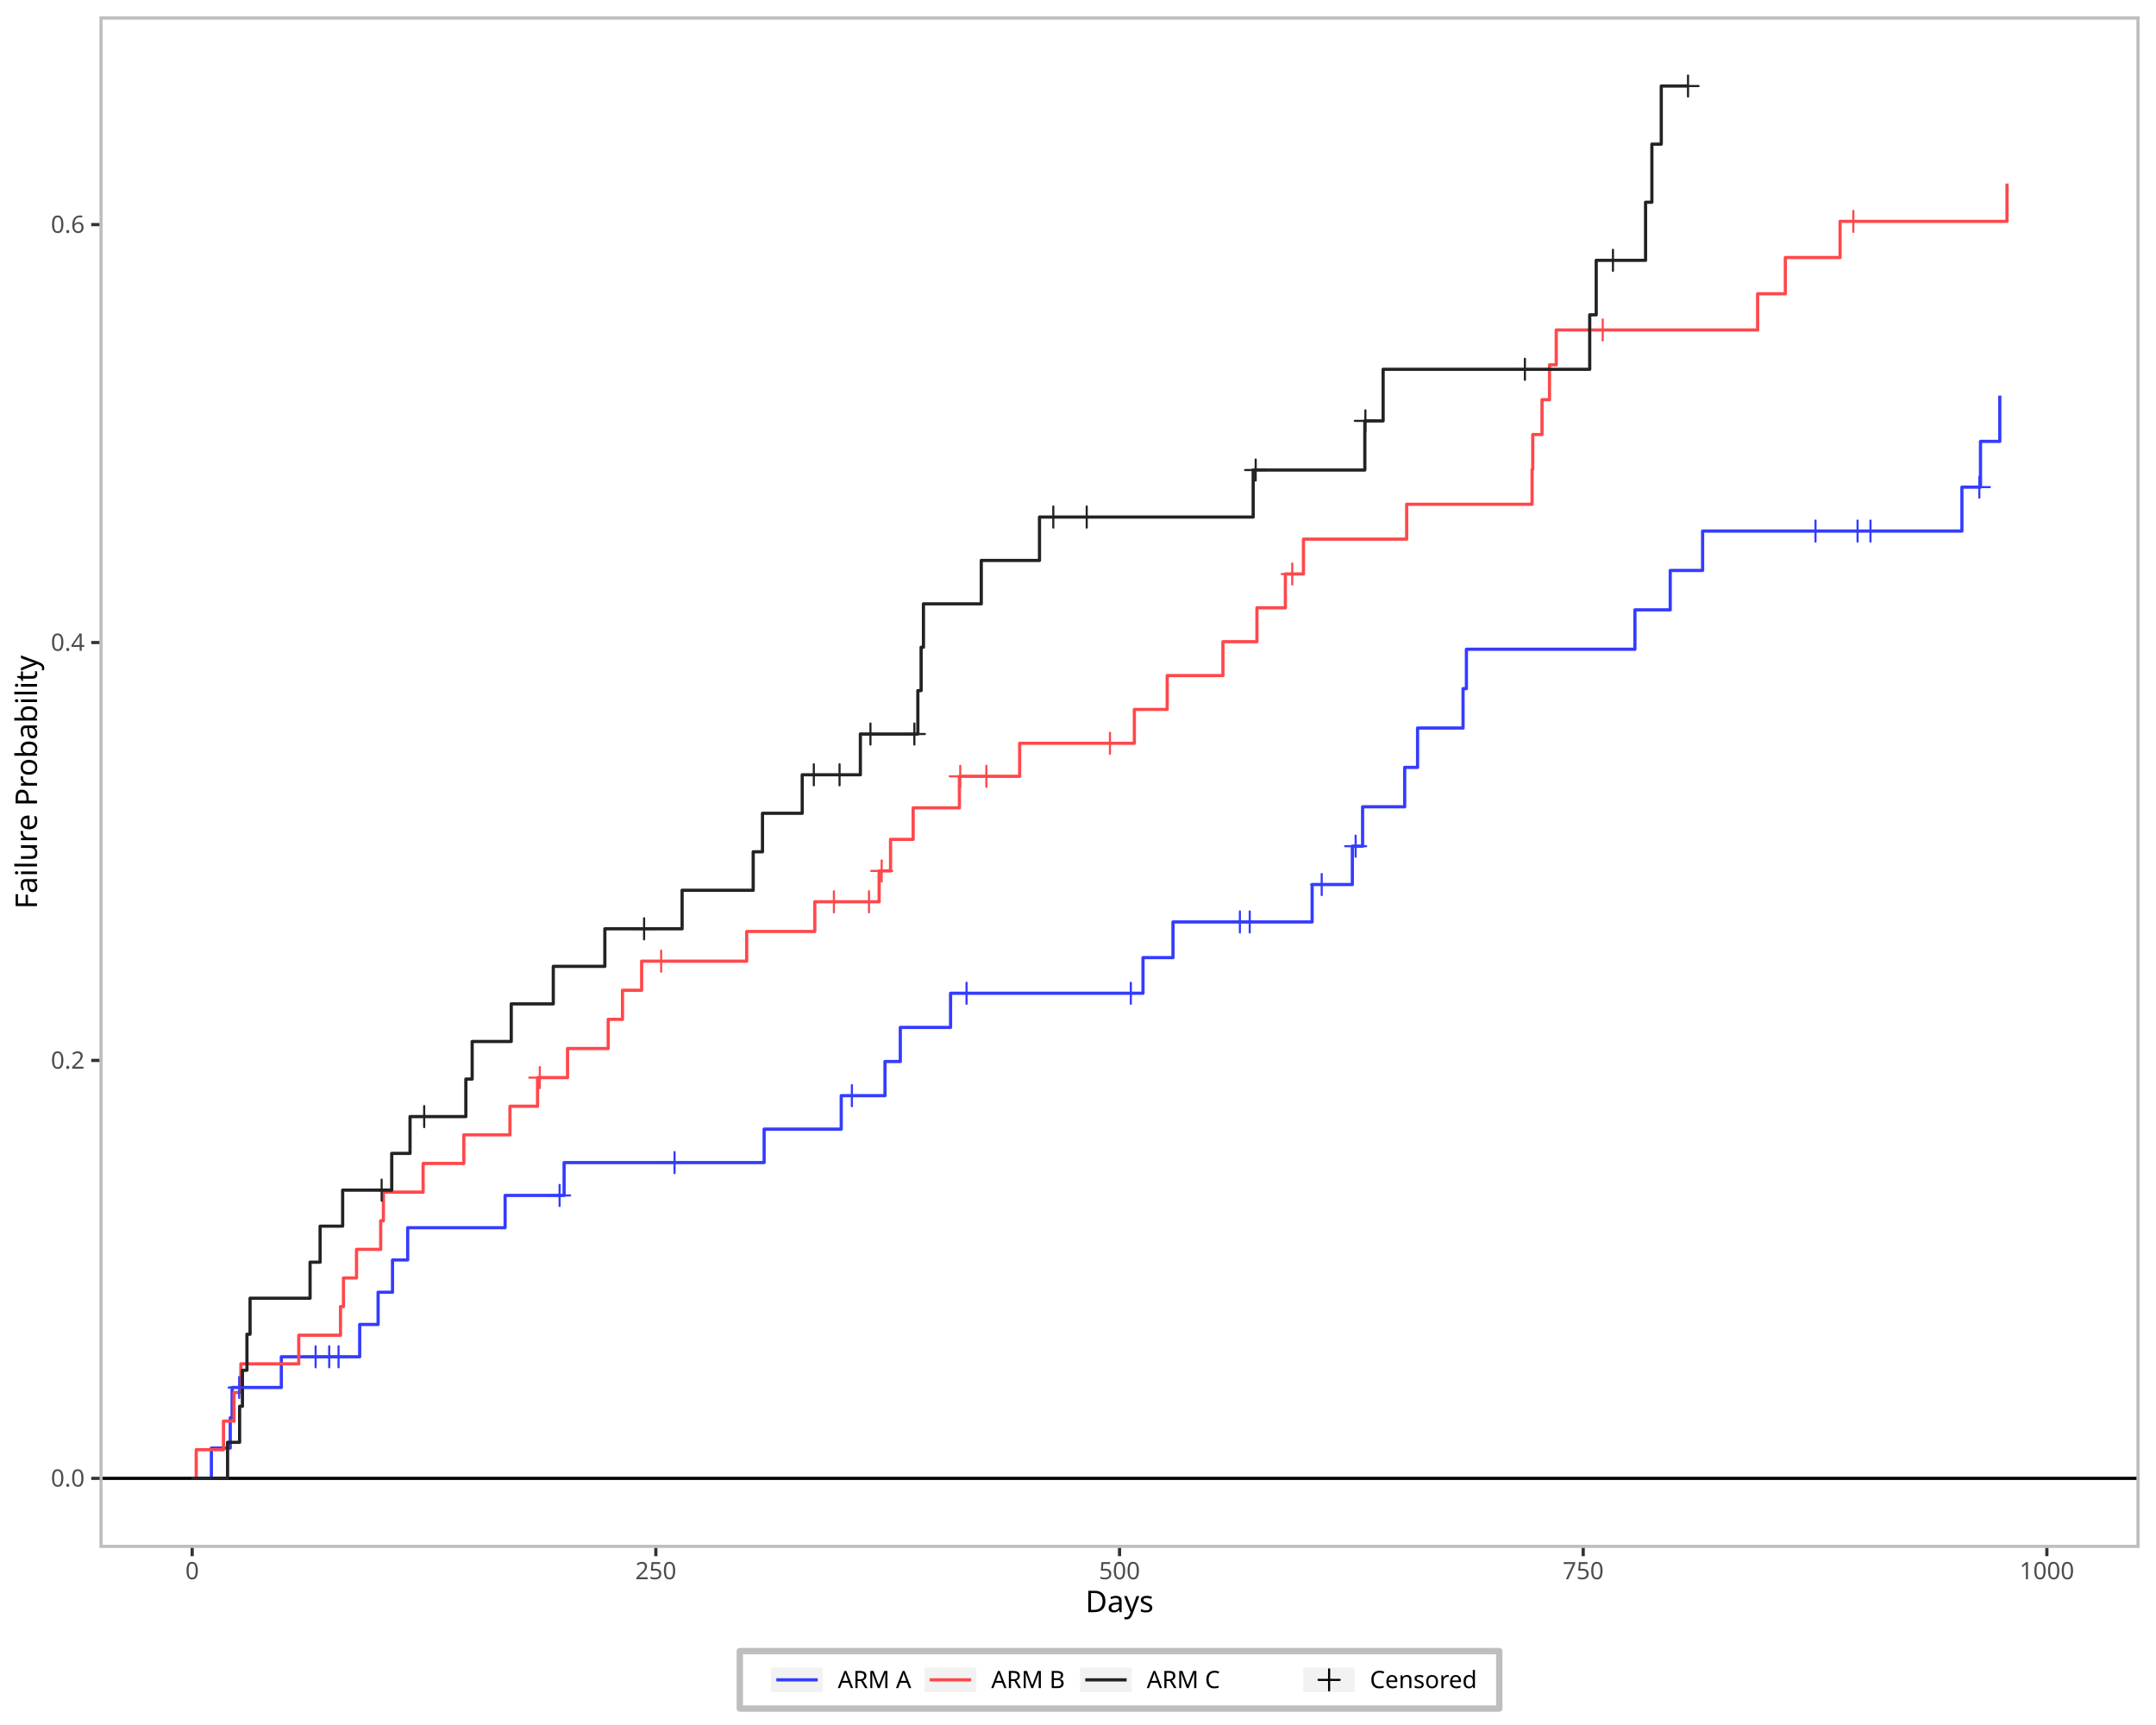
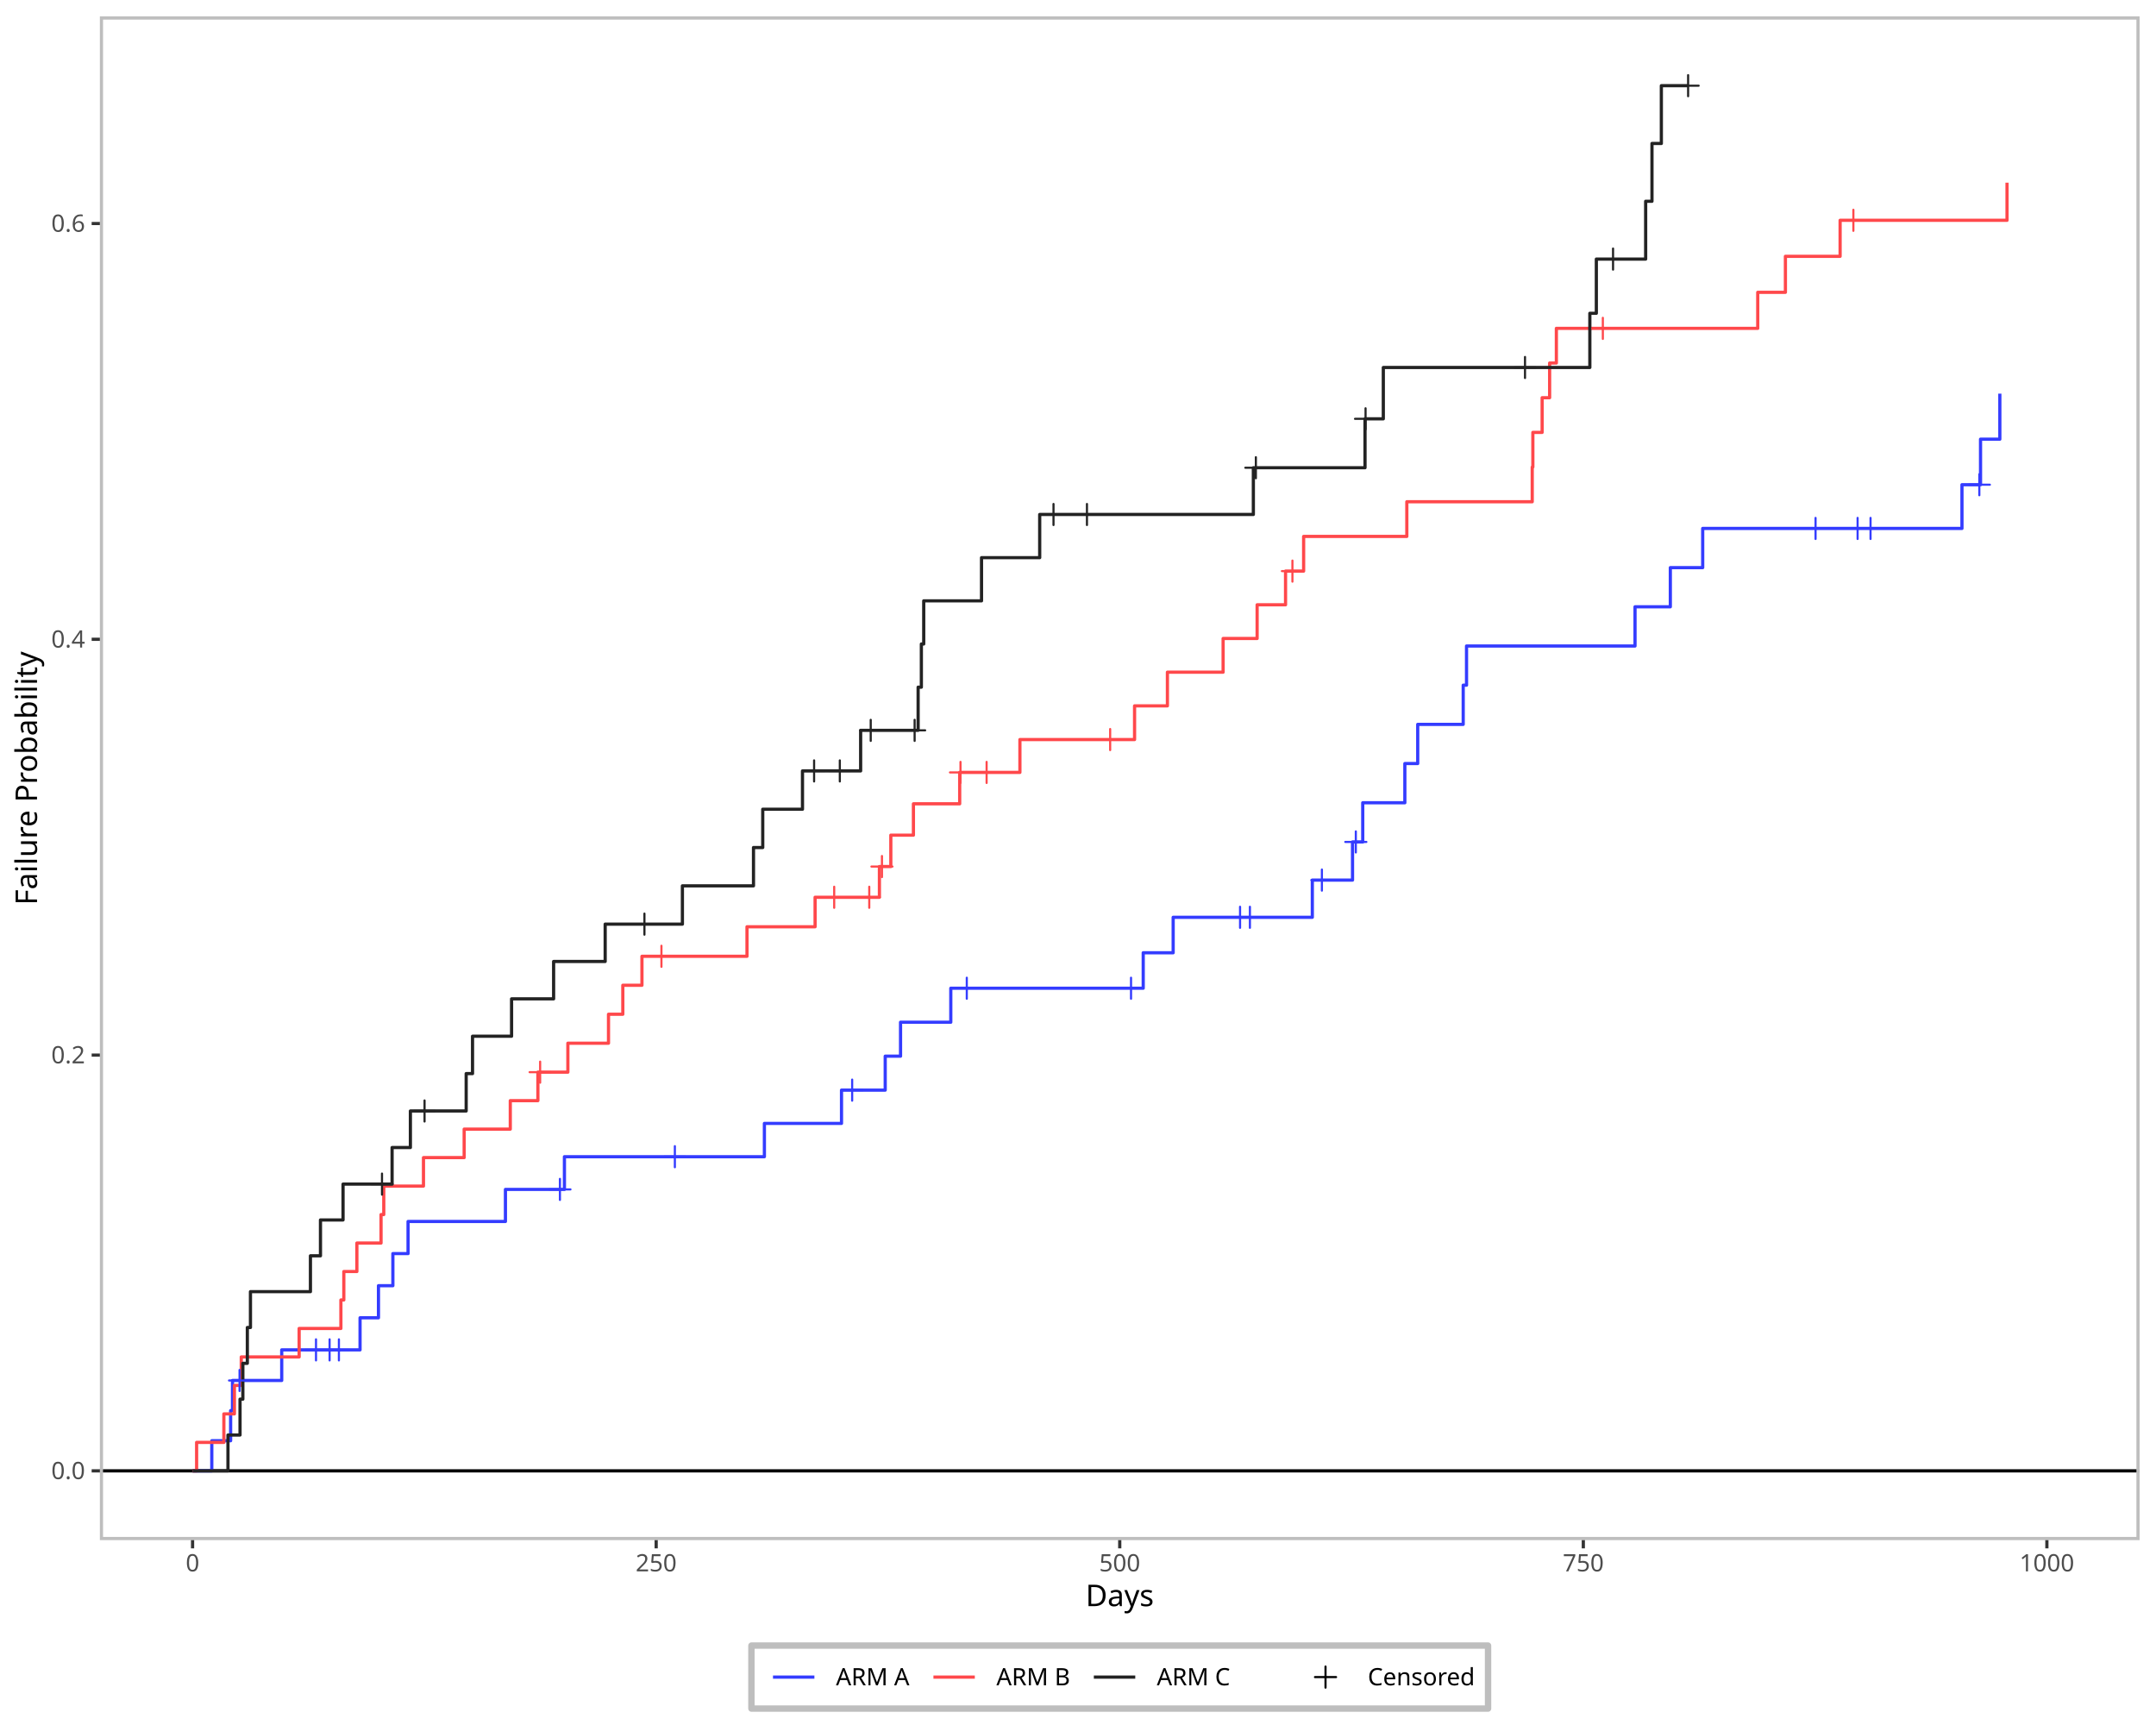
<svg xmlns="http://www.w3.org/2000/svg" class="svglite" data-engine-version="2.0" width="720.00pt" height="576.00pt" viewBox="0 0 720.00 576.00">
  <defs>
    <style type="text/css">
    .svglite line, .svglite polyline, .svglite polygon, .svglite path, .svglite rect, .svglite circle {
      fill: none;
      stroke: #000000;
      stroke-linecap: round;
      stroke-linejoin: round;
      stroke-miterlimit: 10.00;
    }
  </style>
  </defs>
  <rect width="100%" height="100%" style="stroke: none; fill: #FFFFFF;" />
  <defs>
    <clipPath id="cpMC4wMHw3MjAuMDB8MC4wMHw1NzYuMDA=">
      <rect x="0.00" y="0.00" width="720.00" height="576.00" />
    </clipPath>
  </defs>
  <g clip-path="url(#cpMC4wMHw3MjAuMDB8MC4wMHw1NzYuMDA=)">
    <rect x="0.00" y="0.00" width="720.00" height="576.00" style="stroke-width: 1.07; stroke: #FFFFFF; fill: #FFFFFF;" />
  </g>
  <defs>
-     <clipPath id="cpMzMuMjF8NzE0LjUyfDUuNDh8NTE2Ljg5">
-       <rect x="33.21" y="5.48" width="681.31" height="511.41" />
+     <clipPath id="cpMzMuMzV8NzE0LjUyfDUuNDh8NTE0LjI3">
+       <rect x="33.35" y="5.48" width="681.17" height="508.79" />
    </clipPath>
  </defs>
-   <g clip-path="url(#cpMzMuMjF8NzE0LjUyfDUuNDh8NTE2Ljg5)">
-     <polyline points="64.18,516.89 64.18,5.48 " style="stroke-width: 4.27; stroke: #FFFFFF; stroke-linecap: butt;" />
-     <polyline points="219.02,516.89 219.02,5.48 " style="stroke-width: 4.27; stroke: #FFFFFF; stroke-linecap: butt;" />
-     <polyline points="373.87,516.89 373.87,5.48 " style="stroke-width: 4.27; stroke: #FFFFFF; stroke-linecap: butt;" />
-     <polyline points="528.71,516.89 528.71,5.48 " style="stroke-width: 4.27; stroke: #FFFFFF; stroke-linecap: butt;" />
-     <polyline points="683.55,516.89 683.55,5.48 " style="stroke-width: 4.27; stroke: #FFFFFF; stroke-linecap: butt;" />
-     <line x1="33.21" y1="493.64" x2="714.52" y2="493.64" style="stroke-width: 1.07; stroke-linecap: butt;" />
-     <polyline points="64.18,493.64 70.59,493.64 70.59,483.53 76.89,483.53 76.89,473.42 77.51,473.42 77.51,463.30 79.87,463.30 79.87,463.30 93.95,463.30 93.95,453.04 105.40,453.04 105.40,453.04 109.94,453.04 109.94,453.04 113.06,453.04 113.06,453.04 120.12,453.04 120.12,442.26 126.27,442.26 126.27,431.49 131.08,431.49 131.08,420.72 136.15,420.72 136.15,409.95 168.68,409.95 168.68,399.17 186.88,399.17 186.88,399.17 188.38,399.17 188.38,388.20 225.27,388.20 225.27,388.20 255.18,388.20 255.18,377.03 280.93,377.03 280.93,365.85 284.49,365.85 284.49,365.85 295.54,365.85 295.54,354.45 300.66,354.45 300.66,343.06 317.44,343.06 317.44,331.66 322.78,331.66 322.78,331.66 377.64,331.66 377.64,331.66 381.71,331.66 381.71,319.75 391.72,319.75 391.72,307.85 414.06,307.85 414.06,307.85 417.35,307.85 417.35,307.85 438.19,307.85 438.19,295.36 441.39,295.36 441.39,295.36 451.62,295.36 451.62,282.55 452.72,282.55 452.72,282.55 455.04,282.55 455.04,269.40 469.10,269.40 469.10,256.25 473.40,256.25 473.40,243.09 488.59,243.09 488.59,229.94 489.71,229.94 489.71,216.79 545.99,216.79 545.99,203.64 557.78,203.64 557.78,190.48 568.59,190.48 568.59,177.33 606.29,177.33 606.29,177.33 620.34,177.33 620.34,177.33 624.65,177.33 624.65,177.33 655.19,177.33 655.19,162.66 660.99,162.66 660.99,162.66 661.39,162.66 661.39,147.38 667.84,147.38 667.84,132.10 " style="stroke-width: 1.07; stroke: #343CFF; stroke-linecap: butt;" />
-     <polyline points="64.18,493.64 65.53,493.64 65.53,484.08 74.63,484.08 74.63,474.52 78.15,474.52 78.15,464.97 80.44,464.97 80.44,455.41 99.77,455.41 99.77,445.85 113.71,445.85 113.71,436.29 114.70,436.29 114.70,426.73 119.06,426.73 119.06,417.18 127.13,417.18 127.13,407.62 128.04,407.62 128.04,398.06 141.30,398.06 141.30,388.50 154.90,388.50 154.90,378.94 170.30,378.94 170.30,369.39 179.52,369.39 179.52,359.83 180.27,359.83 180.27,359.83 189.53,359.83 189.53,350.11 203.11,350.11 203.11,340.38 207.88,340.38 207.88,330.66 214.28,330.66 214.28,320.94 220.79,320.94 220.79,320.94 249.36,320.94 249.36,311.03 272.10,311.03 272.10,301.12 278.49,301.12 278.49,301.12 290.20,301.12 290.20,301.12 293.59,301.12 293.59,290.81 294.44,290.81 294.44,290.81 297.40,290.81 297.40,280.28 304.95,280.28 304.95,269.75 320.40,269.75 320.40,259.22 320.68,259.22 320.68,259.22 329.40,259.22 329.40,259.22 340.52,259.22 340.52,248.19 370.67,248.19 370.67,248.19 378.82,248.19 378.82,236.88 389.79,236.88 389.79,225.58 408.40,225.58 408.40,214.27 419.76,214.27 419.76,202.96 429.25,202.96 429.25,191.66 431.55,191.66 431.55,191.66 435.29,191.66 435.29,180.02 469.76,180.02 469.76,168.38 511.64,168.38 511.64,156.74 511.86,156.74 511.86,145.10 514.96,145.10 514.96,133.46 517.46,133.46 517.46,121.82 519.71,121.82 519.71,110.18 535.23,110.18 535.23,110.18 586.97,110.18 586.97,98.09 596.22,98.09 596.22,86.00 614.49,86.00 614.49,73.91 618.92,73.91 618.92,73.91 670.24,73.91 670.24,61.28 " style="stroke-width: 1.07; stroke: #FF484B; stroke-linecap: butt;" />
-     <polyline points="64.18,493.64 76.00,493.64 76.00,481.61 80.02,481.61 80.02,469.58 80.96,469.58 80.96,457.55 82.47,457.55 82.47,445.52 83.51,445.52 83.51,433.49 103.55,433.49 103.55,421.46 106.90,421.46 106.90,409.43 114.43,409.43 114.43,397.40 127.45,397.40 127.45,397.40 130.82,397.40 130.82,385.13 136.93,385.13 136.93,372.85 141.66,372.85 141.66,372.85 155.57,372.85 155.57,360.31 157.68,360.31 157.68,347.77 170.73,347.77 170.73,335.22 184.77,335.22 184.77,322.68 201.99,322.68 201.99,310.14 215.10,310.14 215.10,310.14 227.79,310.14 227.79,297.28 251.53,297.28 251.53,284.43 254.63,284.43 254.63,271.57 267.90,271.57 267.90,258.71 271.78,258.71 271.78,258.71 280.37,258.71 280.37,258.71 287.32,258.71 287.32,245.10 290.69,245.10 290.69,245.10 305.35,245.10 305.35,245.10 306.52,245.10 306.52,230.61 307.61,230.61 307.61,216.12 308.39,216.12 308.39,201.63 327.70,201.63 327.70,187.14 347.14,187.14 347.14,172.65 351.75,172.65 351.75,172.65 362.91,172.65 362.91,172.65 418.50,172.65 418.50,156.95 419.34,156.95 419.34,156.95 455.79,156.95 455.79,140.54 455.97,140.54 455.97,140.54 461.90,140.54 461.90,123.31 509.24,123.31 509.24,123.31 530.89,123.31 530.89,105.12 533.06,105.12 533.06,86.93 538.65,86.93 538.65,86.93 549.54,86.93 549.54,67.53 551.65,67.53 551.65,48.13 554.78,48.13 554.78,28.73 563.72,28.73 563.72,28.73 " style="stroke-width: 1.07; stroke: #232323; stroke-linecap: butt;" />
-     <line x1="76.35" y1="463.30" x2="83.39" y2="463.30" style="stroke-width: 0.71; stroke: #343CFF;" />
-     <line x1="79.87" y1="466.82" x2="79.87" y2="459.79" style="stroke-width: 0.71; stroke: #343CFF;" />
-     <line x1="101.88" y1="453.04" x2="108.92" y2="453.04" style="stroke-width: 0.71; stroke: #343CFF;" />
-     <line x1="105.40" y1="456.56" x2="105.40" y2="449.52" style="stroke-width: 0.71; stroke: #343CFF;" />
-     <line x1="106.42" y1="453.04" x2="113.46" y2="453.04" style="stroke-width: 0.71; stroke: #343CFF;" />
-     <line x1="109.94" y1="456.56" x2="109.94" y2="449.52" style="stroke-width: 0.71; stroke: #343CFF;" />
-     <line x1="109.54" y1="453.04" x2="116.58" y2="453.04" style="stroke-width: 0.71; stroke: #343CFF;" />
-     <line x1="113.06" y1="456.56" x2="113.06" y2="449.52" style="stroke-width: 0.71; stroke: #343CFF;" />
-     <line x1="183.37" y1="399.17" x2="190.40" y2="399.17" style="stroke-width: 0.71; stroke: #343CFF;" />
-     <line x1="186.88" y1="402.69" x2="186.88" y2="395.65" style="stroke-width: 0.71; stroke: #343CFF;" />
-     <line x1="221.75" y1="388.20" x2="228.78" y2="388.20" style="stroke-width: 0.71; stroke: #343CFF;" />
-     <line x1="225.27" y1="391.72" x2="225.27" y2="384.69" style="stroke-width: 0.71; stroke: #343CFF;" />
-     <line x1="280.97" y1="365.85" x2="288.01" y2="365.85" style="stroke-width: 0.71; stroke: #343CFF;" />
-     <line x1="284.49" y1="369.37" x2="284.49" y2="362.33" style="stroke-width: 0.71; stroke: #343CFF;" />
-     <line x1="319.26" y1="331.66" x2="326.30" y2="331.66" style="stroke-width: 0.71; stroke: #343CFF;" />
-     <line x1="322.78" y1="335.18" x2="322.78" y2="328.14" style="stroke-width: 0.71; stroke: #343CFF;" />
-     <line x1="374.12" y1="331.66" x2="381.16" y2="331.66" style="stroke-width: 0.71; stroke: #343CFF;" />
-     <line x1="377.64" y1="335.18" x2="377.64" y2="328.14" style="stroke-width: 0.71; stroke: #343CFF;" />
-     <line x1="410.54" y1="307.85" x2="417.58" y2="307.85" style="stroke-width: 0.71; stroke: #343CFF;" />
-     <line x1="414.06" y1="311.36" x2="414.06" y2="304.33" style="stroke-width: 0.71; stroke: #343CFF;" />
-     <line x1="413.83" y1="307.85" x2="420.87" y2="307.85" style="stroke-width: 0.71; stroke: #343CFF;" />
-     <line x1="417.35" y1="311.36" x2="417.35" y2="304.33" style="stroke-width: 0.71; stroke: #343CFF;" />
-     <line x1="437.87" y1="295.36" x2="444.91" y2="295.36" style="stroke-width: 0.71; stroke: #343CFF;" />
-     <line x1="441.39" y1="298.88" x2="441.39" y2="291.84" style="stroke-width: 0.71; stroke: #343CFF;" />
-     <line x1="449.21" y1="282.55" x2="456.24" y2="282.55" style="stroke-width: 0.71; stroke: #343CFF;" />
-     <line x1="452.72" y1="286.07" x2="452.72" y2="279.03" style="stroke-width: 0.71; stroke: #343CFF;" />
-     <line x1="602.77" y1="177.33" x2="609.81" y2="177.33" style="stroke-width: 0.71; stroke: #343CFF;" />
-     <line x1="606.29" y1="180.85" x2="606.29" y2="173.81" style="stroke-width: 0.71; stroke: #343CFF;" />
-     <line x1="616.82" y1="177.33" x2="623.85" y2="177.33" style="stroke-width: 0.71; stroke: #343CFF;" />
-     <line x1="620.34" y1="180.85" x2="620.34" y2="173.81" style="stroke-width: 0.71; stroke: #343CFF;" />
-     <line x1="621.13" y1="177.33" x2="628.17" y2="177.33" style="stroke-width: 0.71; stroke: #343CFF;" />
-     <line x1="624.65" y1="180.85" x2="624.65" y2="173.81" style="stroke-width: 0.71; stroke: #343CFF;" />
-     <line x1="657.47" y1="162.66" x2="664.51" y2="162.66" style="stroke-width: 0.71; stroke: #343CFF;" />
-     <line x1="660.99" y1="166.18" x2="660.99" y2="159.14" style="stroke-width: 0.71; stroke: #343CFF;" />
-     <line x1="176.75" y1="359.83" x2="183.79" y2="359.83" style="stroke-width: 0.71; stroke: #FF484B;" />
-     <line x1="180.27" y1="363.35" x2="180.27" y2="356.31" style="stroke-width: 0.71; stroke: #FF484B;" />
-     <line x1="217.27" y1="320.94" x2="224.31" y2="320.94" style="stroke-width: 0.71; stroke: #FF484B;" />
-     <line x1="220.79" y1="324.46" x2="220.79" y2="317.42" style="stroke-width: 0.71; stroke: #FF484B;" />
-     <line x1="274.97" y1="301.12" x2="282.01" y2="301.12" style="stroke-width: 0.71; stroke: #FF484B;" />
-     <line x1="278.49" y1="304.64" x2="278.49" y2="297.60" style="stroke-width: 0.71; stroke: #FF484B;" />
-     <line x1="286.68" y1="301.12" x2="293.72" y2="301.12" style="stroke-width: 0.71; stroke: #FF484B;" />
-     <line x1="290.20" y1="304.64" x2="290.20" y2="297.60" style="stroke-width: 0.71; stroke: #FF484B;" />
-     <line x1="290.92" y1="290.81" x2="297.96" y2="290.81" style="stroke-width: 0.71; stroke: #FF484B;" />
-     <line x1="294.44" y1="294.33" x2="294.44" y2="287.29" style="stroke-width: 0.71; stroke: #FF484B;" />
-     <line x1="317.16" y1="259.22" x2="324.20" y2="259.22" style="stroke-width: 0.71; stroke: #FF484B;" />
-     <line x1="320.68" y1="262.74" x2="320.68" y2="255.70" style="stroke-width: 0.71; stroke: #FF484B;" />
-     <line x1="325.88" y1="259.22" x2="332.92" y2="259.22" style="stroke-width: 0.71; stroke: #FF484B;" />
-     <line x1="329.40" y1="262.74" x2="329.40" y2="255.70" style="stroke-width: 0.71; stroke: #FF484B;" />
-     <line x1="367.15" y1="248.19" x2="374.19" y2="248.19" style="stroke-width: 0.71; stroke: #FF484B;" />
-     <line x1="370.67" y1="251.71" x2="370.67" y2="244.67" style="stroke-width: 0.71; stroke: #FF484B;" />
-     <line x1="428.03" y1="191.66" x2="435.07" y2="191.66" style="stroke-width: 0.71; stroke: #FF484B;" />
-     <line x1="431.55" y1="195.17" x2="431.55" y2="188.14" style="stroke-width: 0.71; stroke: #FF484B;" />
-     <line x1="531.71" y1="110.18" x2="538.75" y2="110.18" style="stroke-width: 0.71; stroke: #FF484B;" />
-     <line x1="535.23" y1="113.70" x2="535.23" y2="106.66" style="stroke-width: 0.71; stroke: #FF484B;" />
-     <line x1="615.41" y1="73.91" x2="622.44" y2="73.91" style="stroke-width: 0.71; stroke: #FF484B;" />
-     <line x1="618.92" y1="77.43" x2="618.92" y2="70.40" style="stroke-width: 0.71; stroke: #FF484B;" />
-     <line x1="123.93" y1="397.40" x2="130.96" y2="397.40" style="stroke-width: 0.71; stroke: #232323;" />
-     <line x1="127.45" y1="400.92" x2="127.45" y2="393.88" style="stroke-width: 0.71; stroke: #232323;" />
-     <line x1="138.14" y1="372.85" x2="145.18" y2="372.85" style="stroke-width: 0.71; stroke: #232323;" />
-     <line x1="141.66" y1="376.37" x2="141.66" y2="369.33" style="stroke-width: 0.71; stroke: #232323;" />
-     <line x1="211.59" y1="310.14" x2="218.62" y2="310.14" style="stroke-width: 0.71; stroke: #232323;" />
-     <line x1="215.10" y1="313.66" x2="215.10" y2="306.62" style="stroke-width: 0.71; stroke: #232323;" />
-     <line x1="268.26" y1="258.71" x2="275.30" y2="258.71" style="stroke-width: 0.71; stroke: #232323;" />
-     <line x1="271.78" y1="262.23" x2="271.78" y2="255.20" style="stroke-width: 0.71; stroke: #232323;" />
-     <line x1="276.85" y1="258.71" x2="283.89" y2="258.71" style="stroke-width: 0.71; stroke: #232323;" />
-     <line x1="280.37" y1="262.23" x2="280.37" y2="255.20" style="stroke-width: 0.71; stroke: #232323;" />
-     <line x1="287.17" y1="245.10" x2="294.21" y2="245.10" style="stroke-width: 0.71; stroke: #232323;" />
-     <line x1="290.69" y1="248.62" x2="290.69" y2="241.58" style="stroke-width: 0.71; stroke: #232323;" />
-     <line x1="301.83" y1="245.10" x2="308.87" y2="245.10" style="stroke-width: 0.71; stroke: #232323;" />
-     <line x1="305.35" y1="248.62" x2="305.35" y2="241.58" style="stroke-width: 0.71; stroke: #232323;" />
-     <line x1="348.23" y1="172.65" x2="355.26" y2="172.65" style="stroke-width: 0.71; stroke: #232323;" />
-     <line x1="351.75" y1="176.17" x2="351.75" y2="169.13" style="stroke-width: 0.71; stroke: #232323;" />
-     <line x1="359.39" y1="172.65" x2="366.43" y2="172.65" style="stroke-width: 0.71; stroke: #232323;" />
-     <line x1="362.91" y1="176.17" x2="362.91" y2="169.13" style="stroke-width: 0.71; stroke: #232323;" />
-     <line x1="415.82" y1="156.95" x2="422.86" y2="156.95" style="stroke-width: 0.71; stroke: #232323;" />
-     <line x1="419.34" y1="160.47" x2="419.34" y2="153.43" style="stroke-width: 0.71; stroke: #232323;" />
-     <line x1="452.45" y1="140.54" x2="459.49" y2="140.54" style="stroke-width: 0.71; stroke: #232323;" />
-     <line x1="455.97" y1="144.06" x2="455.97" y2="137.02" style="stroke-width: 0.71; stroke: #232323;" />
-     <line x1="505.72" y1="123.31" x2="512.76" y2="123.31" style="stroke-width: 0.71; stroke: #232323;" />
-     <line x1="509.24" y1="126.83" x2="509.24" y2="119.79" style="stroke-width: 0.71; stroke: #232323;" />
-     <line x1="535.13" y1="86.93" x2="542.16" y2="86.93" style="stroke-width: 0.71; stroke: #232323;" />
-     <line x1="538.65" y1="90.45" x2="538.65" y2="83.41" style="stroke-width: 0.71; stroke: #232323;" />
-     <line x1="560.20" y1="28.73" x2="567.24" y2="28.73" style="stroke-width: 0.71; stroke: #232323;" />
-     <line x1="563.72" y1="32.24" x2="563.72" y2="25.21" style="stroke-width: 0.71; stroke: #232323;" />
-     <rect x="33.21" y="5.48" width="681.31" height="511.41" style="stroke-width: 2.13; stroke: #BEBEBE;" />
+   <g clip-path="url(#cpMzMuMzV8NzE0LjUyfDUuNDh8NTE0LjI3)">
+     <polyline points="64.31,514.27 64.31,5.48 " style="stroke-width: 4.27; stroke: #FFFFFF; stroke-linecap: butt;" />
+     <polyline points="219.13,514.27 219.13,5.48 " style="stroke-width: 4.27; stroke: #FFFFFF; stroke-linecap: butt;" />
+     <polyline points="373.94,514.27 373.94,5.48 " style="stroke-width: 4.27; stroke: #FFFFFF; stroke-linecap: butt;" />
+     <polyline points="528.75,514.27 528.75,5.48 " style="stroke-width: 4.27; stroke: #FFFFFF; stroke-linecap: butt;" />
+     <polyline points="683.56,514.27 683.56,5.48 " style="stroke-width: 4.27; stroke: #FFFFFF; stroke-linecap: butt;" />
+     <line x1="33.35" y1="491.14" x2="714.52" y2="491.14" style="stroke-width: 1.07; stroke-linecap: butt;" />
+     <polyline points="64.31,491.14 70.73,491.14 70.73,481.08 77.02,481.08 77.02,471.02 77.64,471.02 77.64,460.96 80.00,460.96 80.00,460.96 94.08,460.96 94.08,450.74 105.53,450.74 105.53,450.74 110.07,450.74 110.07,450.74 113.18,450.74 113.18,450.74 120.24,450.74 120.24,440.03 126.39,440.03 126.39,429.31 131.20,429.31 131.20,418.59 136.27,418.59 136.27,407.87 168.79,407.87 168.79,397.16 186.99,397.16 186.99,397.16 188.49,397.16 188.49,386.24 225.37,386.24 225.37,386.24 255.27,386.24 255.27,375.12 281.02,375.12 281.02,364.01 284.58,364.01 284.58,364.01 295.62,364.01 295.62,352.67 300.74,352.67 300.74,341.33 317.52,341.33 317.52,329.98 322.86,329.98 322.86,329.98 377.71,329.98 377.71,329.98 381.78,329.98 381.78,318.14 391.78,318.14 391.78,306.30 414.12,306.30 414.12,306.30 417.41,306.30 417.41,306.30 438.25,306.30 438.25,293.87 441.45,293.87 441.45,293.87 451.68,293.87 451.68,281.13 452.78,281.13 452.78,281.13 455.09,281.13 455.09,268.05 469.15,268.05 469.15,254.96 473.45,254.96 473.45,241.88 488.64,241.88 488.64,228.79 489.75,228.79 489.75,215.71 546.02,215.71 546.02,202.62 557.81,202.62 557.81,189.54 568.62,189.54 568.62,176.45 606.31,176.45 606.31,176.45 620.35,176.45 620.35,176.45 624.67,176.45 624.67,176.45 655.20,176.45 655.20,161.85 661.00,161.85 661.00,161.85 661.40,161.85 661.40,146.65 667.85,146.65 667.85,131.45 " style="stroke-width: 1.07; stroke: #343CFF; stroke-linecap: butt;" />
+     <polyline points="64.31,491.14 65.66,491.14 65.66,481.63 74.76,481.63 74.76,472.12 78.28,472.12 78.28,462.61 80.57,462.61 80.57,453.10 99.90,453.10 99.90,443.59 113.84,443.59 113.84,434.08 114.82,434.08 114.82,424.58 119.18,424.58 119.18,415.07 127.25,415.07 127.25,405.56 128.16,405.56 128.16,396.05 141.42,396.05 141.42,386.54 155.01,386.54 155.01,377.03 170.41,377.03 170.41,367.52 179.63,367.52 179.63,358.01 180.38,358.01 180.38,358.01 189.64,358.01 189.64,348.34 203.21,348.34 203.21,338.67 207.99,338.67 207.99,328.99 214.38,328.99 214.38,319.32 220.89,319.32 220.89,319.32 249.46,319.32 249.46,309.46 272.20,309.46 272.20,299.61 278.58,299.61 278.58,299.61 290.29,299.61 290.29,299.61 293.68,299.61 293.68,289.35 294.53,289.35 294.53,289.35 297.49,289.35 297.49,278.87 305.04,278.87 305.04,268.40 320.49,268.40 320.49,257.92 320.76,257.92 320.76,257.92 329.48,257.92 329.48,257.92 340.60,257.92 340.60,246.95 370.74,246.95 370.74,246.95 378.89,246.95 378.89,235.70 389.86,235.70 389.86,224.45 408.46,224.45 408.46,213.20 419.82,213.20 419.82,201.95 429.31,201.95 429.31,190.70 431.61,190.70 431.61,190.70 435.35,190.70 435.35,179.12 469.81,179.12 469.81,167.54 511.69,167.54 511.69,155.96 511.90,155.96 511.90,144.38 515.00,144.38 515.00,132.80 517.50,132.80 517.50,121.22 519.75,121.22 519.75,109.64 535.27,109.64 535.27,109.64 587.00,109.64 587.00,97.61 596.24,97.61 596.24,85.59 614.51,85.59 614.51,73.56 618.94,73.56 618.94,73.56 670.25,73.56 670.25,60.99 " style="stroke-width: 1.07; stroke: #FF484B; stroke-linecap: butt;" />
+     <polyline points="64.31,491.14 76.13,491.14 76.13,479.17 80.16,479.17 80.16,467.20 81.10,467.20 81.10,455.23 82.60,455.23 82.60,443.27 83.64,443.27 83.64,431.30 103.67,431.30 103.67,419.33 107.02,419.33 107.02,407.36 114.56,407.36 114.56,395.39 127.57,395.39 127.57,395.39 130.94,395.39 130.94,383.18 137.05,383.18 137.05,370.97 141.78,370.97 141.78,370.97 155.68,370.97 155.68,358.49 157.80,358.49 157.80,346.01 170.84,346.01 170.84,333.53 184.88,333.53 184.88,321.05 202.10,321.05 202.10,308.58 215.21,308.58 215.21,308.58 227.89,308.58 227.89,295.79 251.63,295.79 251.63,283.00 254.72,283.00 254.72,270.21 267.99,270.21 267.99,257.42 271.87,257.42 271.87,257.42 280.46,257.42 280.46,257.42 287.41,257.42 287.41,243.87 290.78,243.87 290.78,243.87 305.44,243.87 305.44,243.87 306.61,243.87 306.61,229.46 307.69,229.46 307.69,215.04 308.48,215.04 308.48,200.63 327.78,200.63 327.78,186.21 347.21,186.21 347.21,171.79 351.82,171.79 351.82,171.79 362.99,171.79 362.99,171.79 418.56,171.79 418.56,156.18 419.40,156.18 419.40,156.18 455.85,156.18 455.85,139.85 456.03,139.85 456.03,139.85 461.96,139.85 461.96,122.71 509.28,122.71 509.28,122.71 530.93,122.71 530.93,104.61 533.10,104.61 533.10,86.51 538.68,86.51 538.68,86.51 549.57,86.51 549.57,67.21 551.68,67.21 551.68,47.91 554.81,47.91 554.81,28.61 563.75,28.61 563.75,28.61 " style="stroke-width: 1.07; stroke: #232323; stroke-linecap: butt;" />
+     <line x1="76.48" y1="460.96" x2="83.52" y2="460.96" style="stroke-width: 0.71; stroke: #343CFF;" />
+     <line x1="80.00" y1="464.48" x2="80.00" y2="457.44" style="stroke-width: 0.71; stroke: #343CFF;" />
+     <line x1="102.01" y1="450.74" x2="109.05" y2="450.74" style="stroke-width: 0.71; stroke: #343CFF;" />
+     <line x1="105.53" y1="454.26" x2="105.53" y2="447.22" style="stroke-width: 0.71; stroke: #343CFF;" />
+     <line x1="106.55" y1="450.74" x2="113.59" y2="450.74" style="stroke-width: 0.71; stroke: #343CFF;" />
+     <line x1="110.07" y1="454.26" x2="110.07" y2="447.22" style="stroke-width: 0.71; stroke: #343CFF;" />
+     <line x1="109.66" y1="450.74" x2="116.70" y2="450.74" style="stroke-width: 0.71; stroke: #343CFF;" />
+     <line x1="113.18" y1="454.26" x2="113.18" y2="447.22" style="stroke-width: 0.71; stroke: #343CFF;" />
+     <line x1="183.48" y1="397.16" x2="190.51" y2="397.16" style="stroke-width: 0.71; stroke: #343CFF;" />
+     <line x1="186.99" y1="400.67" x2="186.99" y2="393.64" style="stroke-width: 0.71; stroke: #343CFF;" />
+     <line x1="221.85" y1="386.24" x2="228.89" y2="386.24" style="stroke-width: 0.71; stroke: #343CFF;" />
+     <line x1="225.37" y1="389.76" x2="225.37" y2="382.72" style="stroke-width: 0.71; stroke: #343CFF;" />
+     <line x1="281.06" y1="364.01" x2="288.10" y2="364.01" style="stroke-width: 0.71; stroke: #343CFF;" />
+     <line x1="284.58" y1="367.53" x2="284.58" y2="360.49" style="stroke-width: 0.71; stroke: #343CFF;" />
+     <line x1="319.34" y1="329.98" x2="326.38" y2="329.98" style="stroke-width: 0.71; stroke: #343CFF;" />
+     <line x1="322.86" y1="333.50" x2="322.86" y2="326.47" style="stroke-width: 0.71; stroke: #343CFF;" />
+     <line x1="374.19" y1="329.98" x2="381.23" y2="329.98" style="stroke-width: 0.71; stroke: #343CFF;" />
+     <line x1="377.71" y1="333.50" x2="377.71" y2="326.47" style="stroke-width: 0.71; stroke: #343CFF;" />
+     <line x1="410.60" y1="306.30" x2="417.64" y2="306.30" style="stroke-width: 0.71; stroke: #343CFF;" />
+     <line x1="414.12" y1="309.81" x2="414.12" y2="302.78" style="stroke-width: 0.71; stroke: #343CFF;" />
+     <line x1="413.89" y1="306.30" x2="420.93" y2="306.30" style="stroke-width: 0.71; stroke: #343CFF;" />
+     <line x1="417.41" y1="309.81" x2="417.41" y2="302.78" style="stroke-width: 0.71; stroke: #343CFF;" />
+     <line x1="437.93" y1="293.87" x2="444.97" y2="293.87" style="stroke-width: 0.71; stroke: #343CFF;" />
+     <line x1="441.45" y1="297.39" x2="441.45" y2="290.35" style="stroke-width: 0.71; stroke: #343CFF;" />
+     <line x1="449.26" y1="281.13" x2="456.30" y2="281.13" style="stroke-width: 0.71; stroke: #343CFF;" />
+     <line x1="452.78" y1="284.65" x2="452.78" y2="277.61" style="stroke-width: 0.71; stroke: #343CFF;" />
+     <line x1="602.79" y1="176.45" x2="609.83" y2="176.45" style="stroke-width: 0.71; stroke: #343CFF;" />
+     <line x1="606.31" y1="179.97" x2="606.31" y2="172.93" style="stroke-width: 0.71; stroke: #343CFF;" />
+     <line x1="616.84" y1="176.45" x2="623.87" y2="176.45" style="stroke-width: 0.71; stroke: #343CFF;" />
+     <line x1="620.35" y1="179.97" x2="620.35" y2="172.93" style="stroke-width: 0.71; stroke: #343CFF;" />
+     <line x1="621.15" y1="176.45" x2="628.19" y2="176.45" style="stroke-width: 0.71; stroke: #343CFF;" />
+     <line x1="624.67" y1="179.97" x2="624.67" y2="172.93" style="stroke-width: 0.71; stroke: #343CFF;" />
+     <line x1="657.49" y1="161.85" x2="664.52" y2="161.85" style="stroke-width: 0.71; stroke: #343CFF;" />
+     <line x1="661.00" y1="165.37" x2="661.00" y2="158.34" style="stroke-width: 0.71; stroke: #343CFF;" />
+     <line x1="176.86" y1="358.01" x2="183.90" y2="358.01" style="stroke-width: 0.71; stroke: #FF484B;" />
+     <line x1="180.38" y1="361.53" x2="180.38" y2="354.49" style="stroke-width: 0.71; stroke: #FF484B;" />
+     <line x1="217.37" y1="319.32" x2="224.41" y2="319.32" style="stroke-width: 0.71; stroke: #FF484B;" />
+     <line x1="220.89" y1="322.84" x2="220.89" y2="315.80" style="stroke-width: 0.71; stroke: #FF484B;" />
+     <line x1="275.06" y1="299.61" x2="282.10" y2="299.61" style="stroke-width: 0.71; stroke: #FF484B;" />
+     <line x1="278.58" y1="303.13" x2="278.58" y2="296.09" style="stroke-width: 0.71; stroke: #FF484B;" />
+     <line x1="286.77" y1="299.61" x2="293.81" y2="299.61" style="stroke-width: 0.71; stroke: #FF484B;" />
+     <line x1="290.29" y1="303.13" x2="290.29" y2="296.09" style="stroke-width: 0.71; stroke: #FF484B;" />
+     <line x1="291.01" y1="289.35" x2="298.04" y2="289.35" style="stroke-width: 0.71; stroke: #FF484B;" />
+     <line x1="294.53" y1="292.87" x2="294.53" y2="285.83" style="stroke-width: 0.71; stroke: #FF484B;" />
+     <line x1="317.24" y1="257.92" x2="324.28" y2="257.92" style="stroke-width: 0.71; stroke: #FF484B;" />
+     <line x1="320.76" y1="261.44" x2="320.76" y2="254.40" style="stroke-width: 0.71; stroke: #FF484B;" />
+     <line x1="325.96" y1="257.92" x2="333.00" y2="257.92" style="stroke-width: 0.71; stroke: #FF484B;" />
+     <line x1="329.48" y1="261.44" x2="329.48" y2="254.40" style="stroke-width: 0.71; stroke: #FF484B;" />
+     <line x1="367.22" y1="246.95" x2="374.26" y2="246.95" style="stroke-width: 0.71; stroke: #FF484B;" />
+     <line x1="370.74" y1="250.47" x2="370.74" y2="243.43" style="stroke-width: 0.71; stroke: #FF484B;" />
+     <line x1="428.09" y1="190.70" x2="435.13" y2="190.70" style="stroke-width: 0.71; stroke: #FF484B;" />
+     <line x1="431.61" y1="194.22" x2="431.61" y2="187.18" style="stroke-width: 0.71; stroke: #FF484B;" />
+     <line x1="531.75" y1="109.64" x2="538.78" y2="109.64" style="stroke-width: 0.71; stroke: #FF484B;" />
+     <line x1="535.27" y1="113.16" x2="535.27" y2="106.12" style="stroke-width: 0.71; stroke: #FF484B;" />
+     <line x1="615.43" y1="73.56" x2="622.46" y2="73.56" style="stroke-width: 0.71; stroke: #FF484B;" />
+     <line x1="618.94" y1="77.08" x2="618.94" y2="70.04" style="stroke-width: 0.71; stroke: #FF484B;" />
+     <line x1="124.05" y1="395.39" x2="131.09" y2="395.39" style="stroke-width: 0.71; stroke: #232323;" />
+     <line x1="127.57" y1="398.91" x2="127.57" y2="391.87" style="stroke-width: 0.71; stroke: #232323;" />
+     <line x1="138.26" y1="370.97" x2="145.29" y2="370.97" style="stroke-width: 0.71; stroke: #232323;" />
+     <line x1="141.78" y1="374.49" x2="141.78" y2="367.45" style="stroke-width: 0.71; stroke: #232323;" />
+     <line x1="211.69" y1="308.58" x2="218.73" y2="308.58" style="stroke-width: 0.71; stroke: #232323;" />
+     <line x1="215.21" y1="312.10" x2="215.21" y2="305.06" style="stroke-width: 0.71; stroke: #232323;" />
+     <line x1="268.35" y1="257.42" x2="275.39" y2="257.42" style="stroke-width: 0.71; stroke: #232323;" />
+     <line x1="271.87" y1="260.94" x2="271.87" y2="253.90" style="stroke-width: 0.71; stroke: #232323;" />
+     <line x1="276.94" y1="257.42" x2="283.98" y2="257.42" style="stroke-width: 0.71; stroke: #232323;" />
+     <line x1="280.46" y1="260.94" x2="280.46" y2="253.90" style="stroke-width: 0.71; stroke: #232323;" />
+     <line x1="287.26" y1="243.87" x2="294.29" y2="243.87" style="stroke-width: 0.71; stroke: #232323;" />
+     <line x1="290.78" y1="247.39" x2="290.78" y2="240.36" style="stroke-width: 0.71; stroke: #232323;" />
+     <line x1="301.92" y1="243.87" x2="308.96" y2="243.87" style="stroke-width: 0.71; stroke: #232323;" />
+     <line x1="305.44" y1="247.39" x2="305.44" y2="240.36" style="stroke-width: 0.71; stroke: #232323;" />
+     <line x1="348.30" y1="171.79" x2="355.34" y2="171.79" style="stroke-width: 0.71; stroke: #232323;" />
+     <line x1="351.82" y1="175.31" x2="351.82" y2="168.28" style="stroke-width: 0.71; stroke: #232323;" />
+     <line x1="359.47" y1="171.79" x2="366.50" y2="171.79" style="stroke-width: 0.71; stroke: #232323;" />
+     <line x1="362.99" y1="175.31" x2="362.99" y2="168.28" style="stroke-width: 0.71; stroke: #232323;" />
+     <line x1="415.88" y1="156.18" x2="422.92" y2="156.18" style="stroke-width: 0.71; stroke: #232323;" />
+     <line x1="419.40" y1="159.70" x2="419.40" y2="152.66" style="stroke-width: 0.71; stroke: #232323;" />
+     <line x1="452.51" y1="139.85" x2="459.55" y2="139.85" style="stroke-width: 0.71; stroke: #232323;" />
+     <line x1="456.03" y1="143.37" x2="456.03" y2="136.33" style="stroke-width: 0.71; stroke: #232323;" />
+     <line x1="505.76" y1="122.71" x2="512.80" y2="122.71" style="stroke-width: 0.71; stroke: #232323;" />
+     <line x1="509.28" y1="126.22" x2="509.28" y2="119.19" style="stroke-width: 0.71; stroke: #232323;" />
+     <line x1="535.16" y1="86.51" x2="542.20" y2="86.51" style="stroke-width: 0.71; stroke: #232323;" />
+     <line x1="538.68" y1="90.03" x2="538.68" y2="82.99" style="stroke-width: 0.71; stroke: #232323;" />
+     <line x1="560.23" y1="28.61" x2="567.27" y2="28.61" style="stroke-width: 0.71; stroke: #232323;" />
+     <line x1="563.75" y1="32.13" x2="563.75" y2="25.09" style="stroke-width: 0.71; stroke: #232323;" />
+     <rect x="33.35" y="5.48" width="681.17" height="508.79" style="stroke-width: 2.13; stroke: #BEBEBE;" />
  </g>
  <g clip-path="url(#cpMC4wMHw3MjAuMDB8MC4wMHw1NzYuMDA=)">
-     <text x="28.28" y="496.39" text-anchor="end" style="font-size: 8.00px; fill: #4D4D4D; font-family: sans;" textLength="11.12px" lengthAdjust="spacingAndGlyphs">0.0</text>
-     <text x="28.28" y="356.85" text-anchor="end" style="font-size: 8.00px; fill: #4D4D4D; font-family: sans;" textLength="11.12px" lengthAdjust="spacingAndGlyphs">0.2</text>
-     <text x="28.28" y="217.30" text-anchor="end" style="font-size: 8.00px; fill: #4D4D4D; font-family: sans;" textLength="11.12px" lengthAdjust="spacingAndGlyphs">0.4</text>
-     <text x="28.28" y="77.75" text-anchor="end" style="font-size: 8.00px; fill: #4D4D4D; font-family: sans;" textLength="11.12px" lengthAdjust="spacingAndGlyphs">0.6</text>
-     <polyline points="30.47,493.64 33.21,493.64 " style="stroke-width: 1.07; stroke: #333333; stroke-linecap: butt;" />
-     <polyline points="30.47,354.09 33.21,354.09 " style="stroke-width: 1.07; stroke: #333333; stroke-linecap: butt;" />
-     <polyline points="30.47,214.55 33.21,214.55 " style="stroke-width: 1.07; stroke: #333333; stroke-linecap: butt;" />
-     <polyline points="30.47,75.00 33.21,75.00 " style="stroke-width: 1.07; stroke: #333333; stroke-linecap: butt;" />
-     <polyline points="64.18,519.63 64.18,516.89 " style="stroke-width: 1.07; stroke: #333333; stroke-linecap: butt;" />
-     <polyline points="219.02,519.63 219.02,516.89 " style="stroke-width: 1.07; stroke: #333333; stroke-linecap: butt;" />
-     <polyline points="373.87,519.63 373.87,516.89 " style="stroke-width: 1.07; stroke: #333333; stroke-linecap: butt;" />
-     <polyline points="528.71,519.63 528.71,516.89 " style="stroke-width: 1.07; stroke: #333333; stroke-linecap: butt;" />
-     <polyline points="683.55,519.63 683.55,516.89 " style="stroke-width: 1.07; stroke: #333333; stroke-linecap: butt;" />
-     <text x="64.18" y="527.32" text-anchor="middle" style="font-size: 8.00px; fill: #4D4D4D; font-family: sans;" textLength="4.45px" lengthAdjust="spacingAndGlyphs">0</text>
-     <text x="219.02" y="527.32" text-anchor="middle" style="font-size: 8.00px; fill: #4D4D4D; font-family: sans;" textLength="13.35px" lengthAdjust="spacingAndGlyphs">250</text>
-     <text x="373.87" y="527.32" text-anchor="middle" style="font-size: 8.00px; fill: #4D4D4D; font-family: sans;" textLength="13.35px" lengthAdjust="spacingAndGlyphs">500</text>
-     <text x="528.71" y="527.32" text-anchor="middle" style="font-size: 8.00px; fill: #4D4D4D; font-family: sans;" textLength="13.35px" lengthAdjust="spacingAndGlyphs">750</text>
-     <text x="683.55" y="527.32" text-anchor="middle" style="font-size: 8.00px; fill: #4D4D4D; font-family: sans;" textLength="17.80px" lengthAdjust="spacingAndGlyphs">1000</text>
-     <text x="373.87" y="538.32" text-anchor="middle" style="font-size: 10.00px; font-family: sans;" textLength="22.79px" lengthAdjust="spacingAndGlyphs">Days</text>
-     <text transform="translate(12.36,261.18) rotate(-90)" text-anchor="middle" style="font-size: 10.00px; font-family: sans;" textLength="80.03px" lengthAdjust="spacingAndGlyphs">Failure Probability</text>
-     <rect x="247.06" y="551.33" width="253.62" height="19.19" style="stroke-width: 2.13; stroke: #BEBEBE;" />
-     <rect x="257.52" y="556.81" width="17.28" height="8.23" style="stroke-width: 1.07; stroke: none; fill: #F2F2F2;" />
-     <line x1="259.25" y1="560.93" x2="273.07" y2="560.93" style="stroke-width: 1.07; stroke: #343CFF; stroke-linecap: butt;" />
-     <rect x="308.76" y="556.81" width="17.28" height="8.23" style="stroke-width: 1.07; stroke: none; fill: #F2F2F2;" />
-     <line x1="310.49" y1="560.93" x2="324.31" y2="560.93" style="stroke-width: 1.07; stroke: #FF484B; stroke-linecap: butt;" />
-     <rect x="360.69" y="556.81" width="17.28" height="8.23" style="stroke-width: 1.07; stroke: none; fill: #F2F2F2;" />
-     <line x1="362.42" y1="560.93" x2="376.24" y2="560.93" style="stroke-width: 1.07; stroke: #232323; stroke-linecap: butt;" />
-     <text x="279.78" y="563.68" style="font-size: 8.00px; font-family: sans;" textLength="25.34px" lengthAdjust="spacingAndGlyphs">ARM A</text>
-     <text x="331.02" y="563.68" style="font-size: 8.00px; font-family: sans;" textLength="25.34px" lengthAdjust="spacingAndGlyphs">ARM B</text>
-     <text x="382.95" y="563.68" style="font-size: 8.00px; font-family: sans;" textLength="25.79px" lengthAdjust="spacingAndGlyphs">ARM C</text>
-     <rect x="435.22" y="556.81" width="17.28" height="8.23" style="stroke-width: 1.07; stroke: none; fill: #F2F2F2;" />
-     <line x1="440.34" y1="560.93" x2="447.38" y2="560.93" style="stroke-width: 0.71;" />
-     <line x1="443.86" y1="564.45" x2="443.86" y2="557.41" style="stroke-width: 0.71;" />
-     <text x="457.48" y="563.68" style="font-size: 8.00px; font-family: sans;" textLength="34.69px" lengthAdjust="spacingAndGlyphs">Censored</text>
+     <text x="28.42" y="493.89" text-anchor="end" style="font-size: 8.00px; fill: #4D4D4D; font-family: sans;" textLength="11.12px" lengthAdjust="spacingAndGlyphs">0.0</text>
+     <text x="28.42" y="355.06" text-anchor="end" style="font-size: 8.00px; fill: #4D4D4D; font-family: sans;" textLength="11.12px" lengthAdjust="spacingAndGlyphs">0.2</text>
+     <text x="28.42" y="216.23" text-anchor="end" style="font-size: 8.00px; fill: #4D4D4D; font-family: sans;" textLength="11.12px" lengthAdjust="spacingAndGlyphs">0.4</text>
+     <text x="28.42" y="77.39" text-anchor="end" style="font-size: 8.00px; fill: #4D4D4D; font-family: sans;" textLength="11.12px" lengthAdjust="spacingAndGlyphs">0.6</text>
+     <polyline points="30.61,491.14 33.35,491.14 " style="stroke-width: 1.07; stroke: #333333; stroke-linecap: butt;" />
+     <polyline points="30.61,352.31 33.35,352.31 " style="stroke-width: 1.07; stroke: #333333; stroke-linecap: butt;" />
+     <polyline points="30.61,213.47 33.35,213.47 " style="stroke-width: 1.07; stroke: #333333; stroke-linecap: butt;" />
+     <polyline points="30.61,74.64 33.35,74.64 " style="stroke-width: 1.07; stroke: #333333; stroke-linecap: butt;" />
+     <polyline points="64.31,517.01 64.31,514.27 " style="stroke-width: 1.07; stroke: #333333; stroke-linecap: butt;" />
+     <polyline points="219.13,517.01 219.13,514.27 " style="stroke-width: 1.07; stroke: #333333; stroke-linecap: butt;" />
+     <polyline points="373.94,517.01 373.94,514.27 " style="stroke-width: 1.07; stroke: #333333; stroke-linecap: butt;" />
+     <polyline points="528.75,517.01 528.75,514.27 " style="stroke-width: 1.07; stroke: #333333; stroke-linecap: butt;" />
+     <polyline points="683.56,517.01 683.56,514.27 " style="stroke-width: 1.07; stroke: #333333; stroke-linecap: butt;" />
+     <text x="64.31" y="524.70" text-anchor="middle" style="font-size: 8.00px; fill: #4D4D4D; font-family: sans;" textLength="4.45px" lengthAdjust="spacingAndGlyphs">0</text>
+     <text x="219.13" y="524.70" text-anchor="middle" style="font-size: 8.00px; fill: #4D4D4D; font-family: sans;" textLength="13.35px" lengthAdjust="spacingAndGlyphs">250</text>
+     <text x="373.94" y="524.70" text-anchor="middle" style="font-size: 8.00px; fill: #4D4D4D; font-family: sans;" textLength="13.35px" lengthAdjust="spacingAndGlyphs">500</text>
+     <text x="528.75" y="524.70" text-anchor="middle" style="font-size: 8.00px; fill: #4D4D4D; font-family: sans;" textLength="13.35px" lengthAdjust="spacingAndGlyphs">750</text>
+     <text x="683.56" y="524.70" text-anchor="middle" style="font-size: 8.00px; fill: #4D4D4D; font-family: sans;" textLength="17.80px" lengthAdjust="spacingAndGlyphs">1000</text>
+     <text x="373.94" y="536.32" text-anchor="middle" style="font-size: 10.00px; font-family: sans;" textLength="22.79px" lengthAdjust="spacingAndGlyphs">Days</text>
+     <text transform="translate(12.36,259.87) rotate(-90)" text-anchor="middle" style="font-size: 10.00px; font-family: sans;" textLength="80.03px" lengthAdjust="spacingAndGlyphs">Failure Probability</text>
+     <rect x="250.94" y="549.48" width="246.00" height="21.04" style="stroke-width: 2.13; stroke: #BEBEBE;" />
+     <line x1="258.14" y1="560.00" x2="271.97" y2="560.00" style="stroke-width: 1.07; stroke: #343CFF; stroke-linecap: butt;" />
+     <line x1="311.72" y1="560.00" x2="325.54" y2="560.00" style="stroke-width: 1.07; stroke: #FF484B; stroke-linecap: butt;" />
+     <line x1="365.29" y1="560.00" x2="379.12" y2="560.00" style="stroke-width: 1.07; stroke: #232323; stroke-linecap: butt;" />
+     <text x="279.17" y="562.75" style="font-size: 8.00px; font-family: sans;" textLength="25.34px" lengthAdjust="spacingAndGlyphs">ARM A</text>
+     <text x="332.75" y="562.75" style="font-size: 8.00px; font-family: sans;" textLength="25.34px" lengthAdjust="spacingAndGlyphs">ARM B</text>
+     <text x="386.32" y="562.75" style="font-size: 8.00px; font-family: sans;" textLength="25.79px" lengthAdjust="spacingAndGlyphs">ARM C</text>
+     <line x1="439.14" y1="560.00" x2="446.18" y2="560.00" style="stroke-width: 0.71;" />
+     <line x1="442.66" y1="563.52" x2="442.66" y2="556.48" style="stroke-width: 0.71;" />
+     <text x="456.78" y="562.75" style="font-size: 8.00px; font-family: sans;" textLength="34.69px" lengthAdjust="spacingAndGlyphs">Censored</text>
  </g>
</svg>
